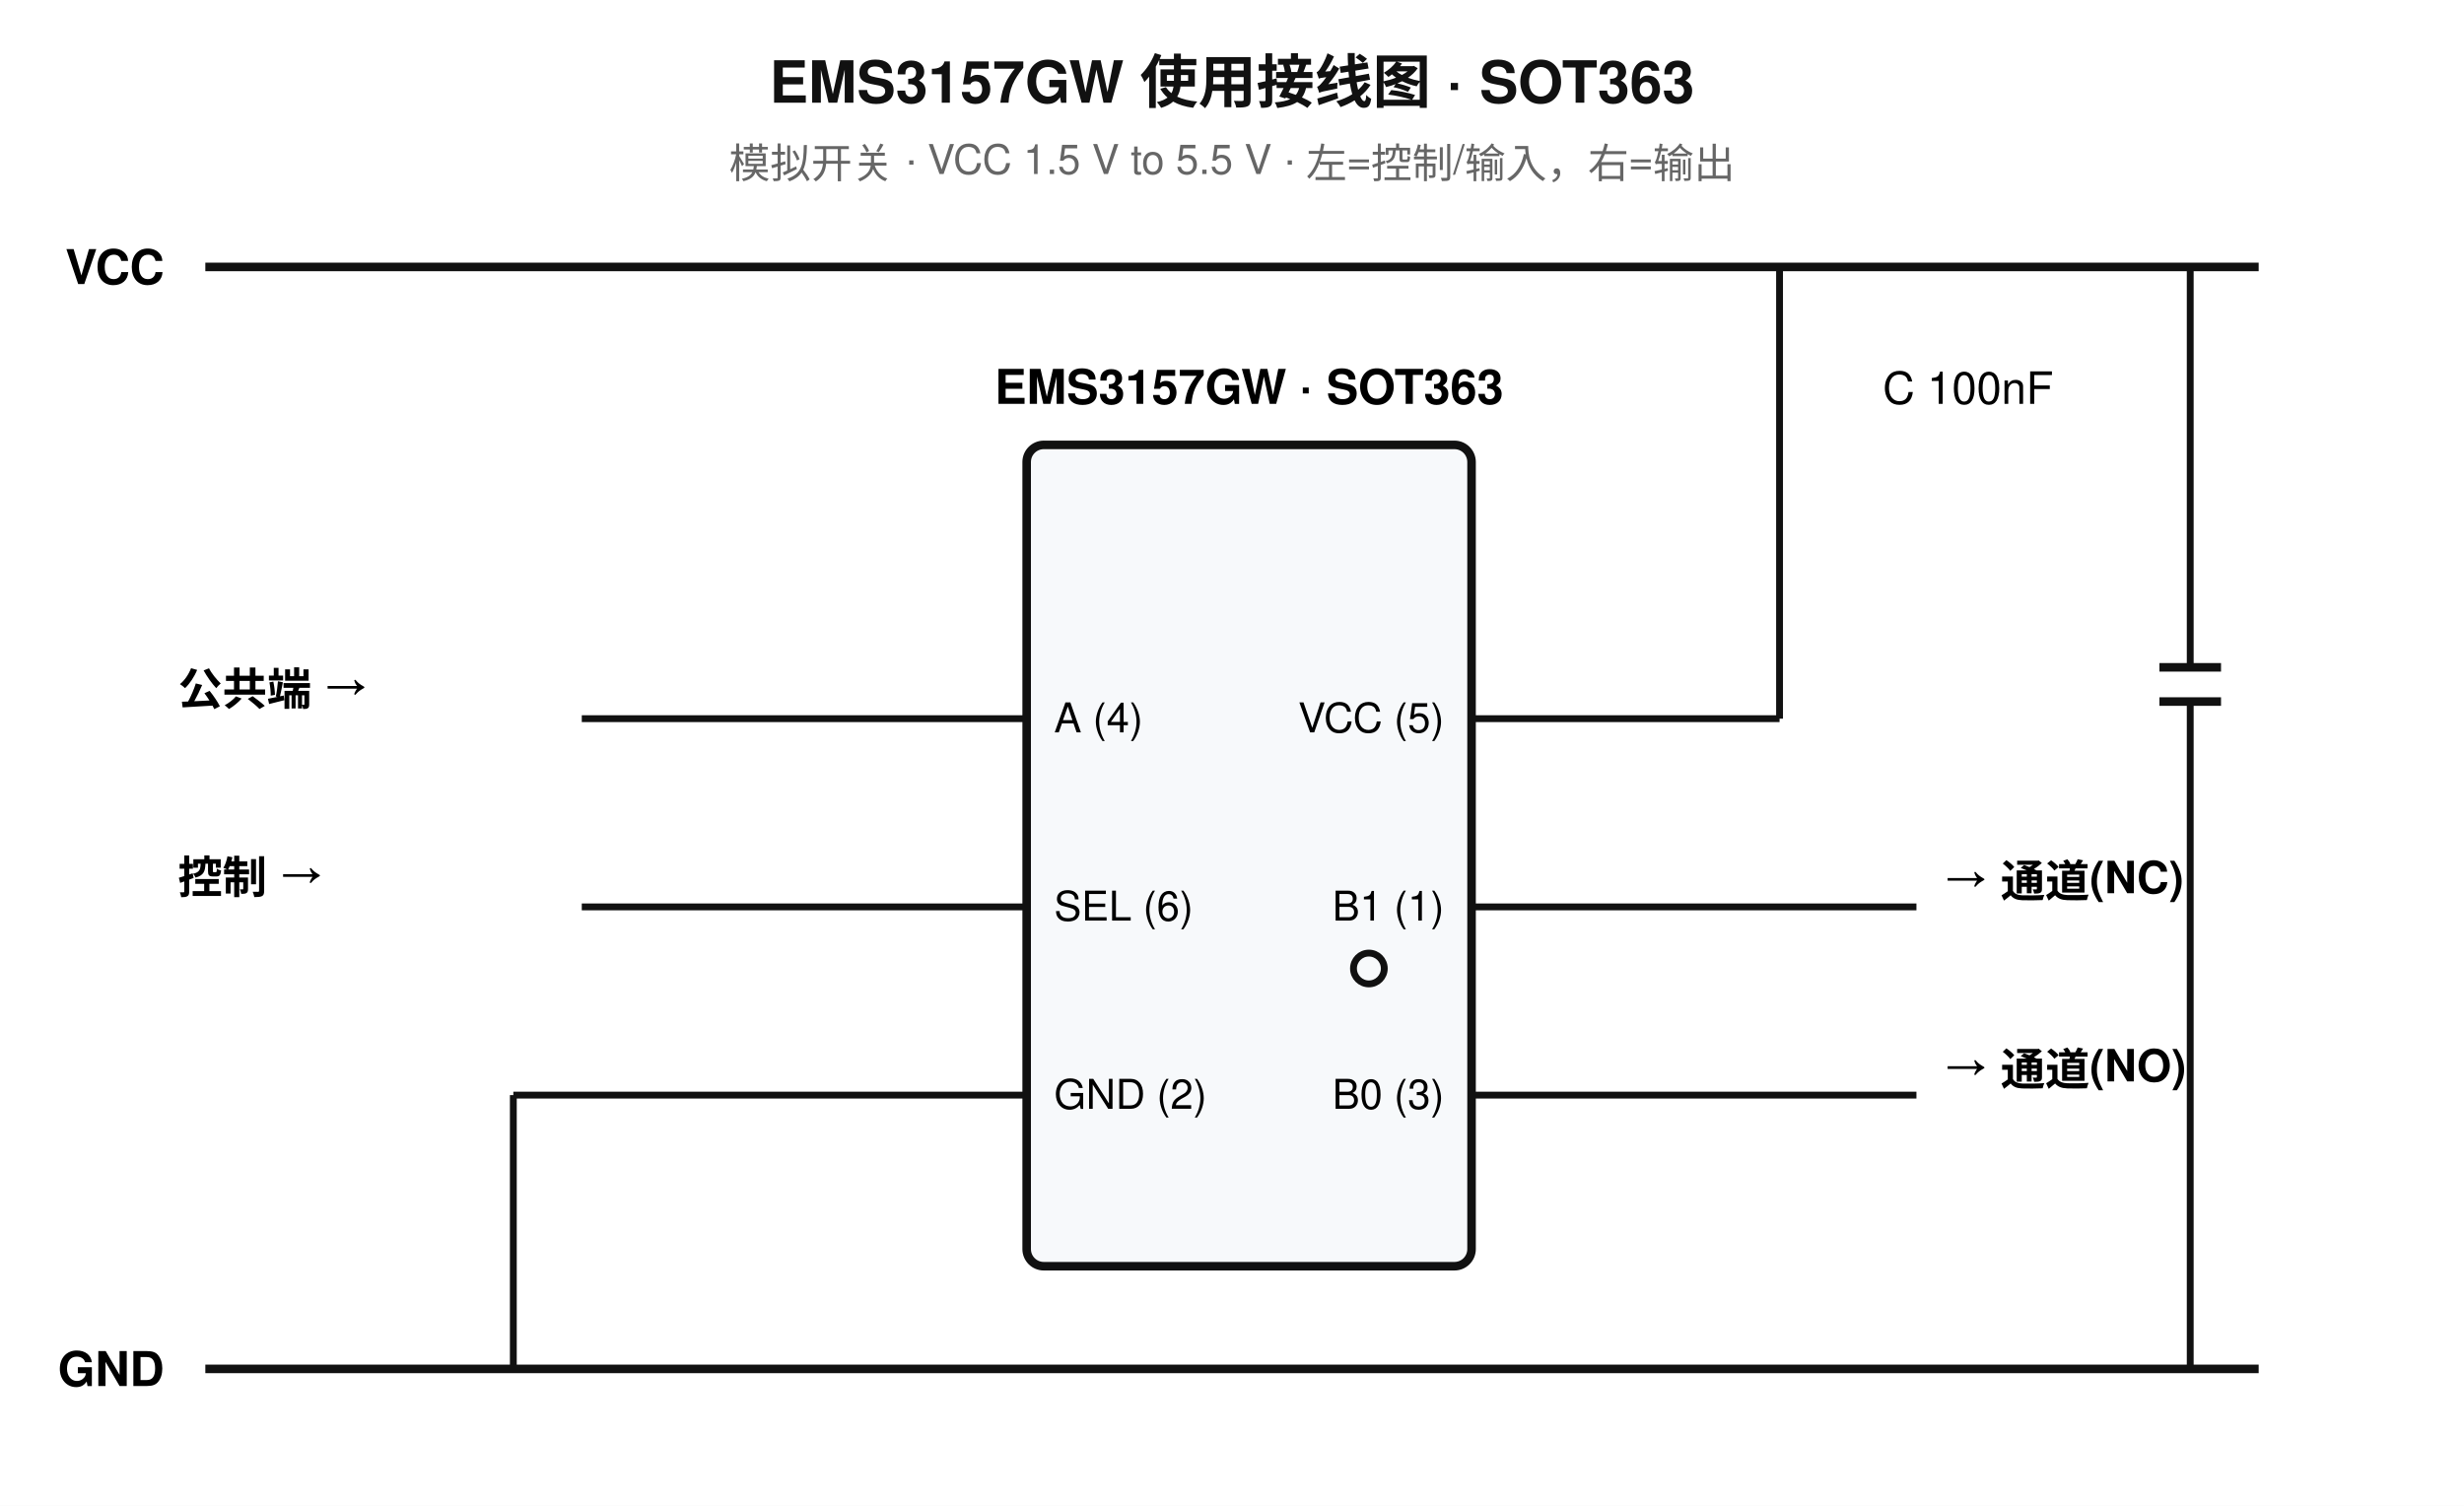
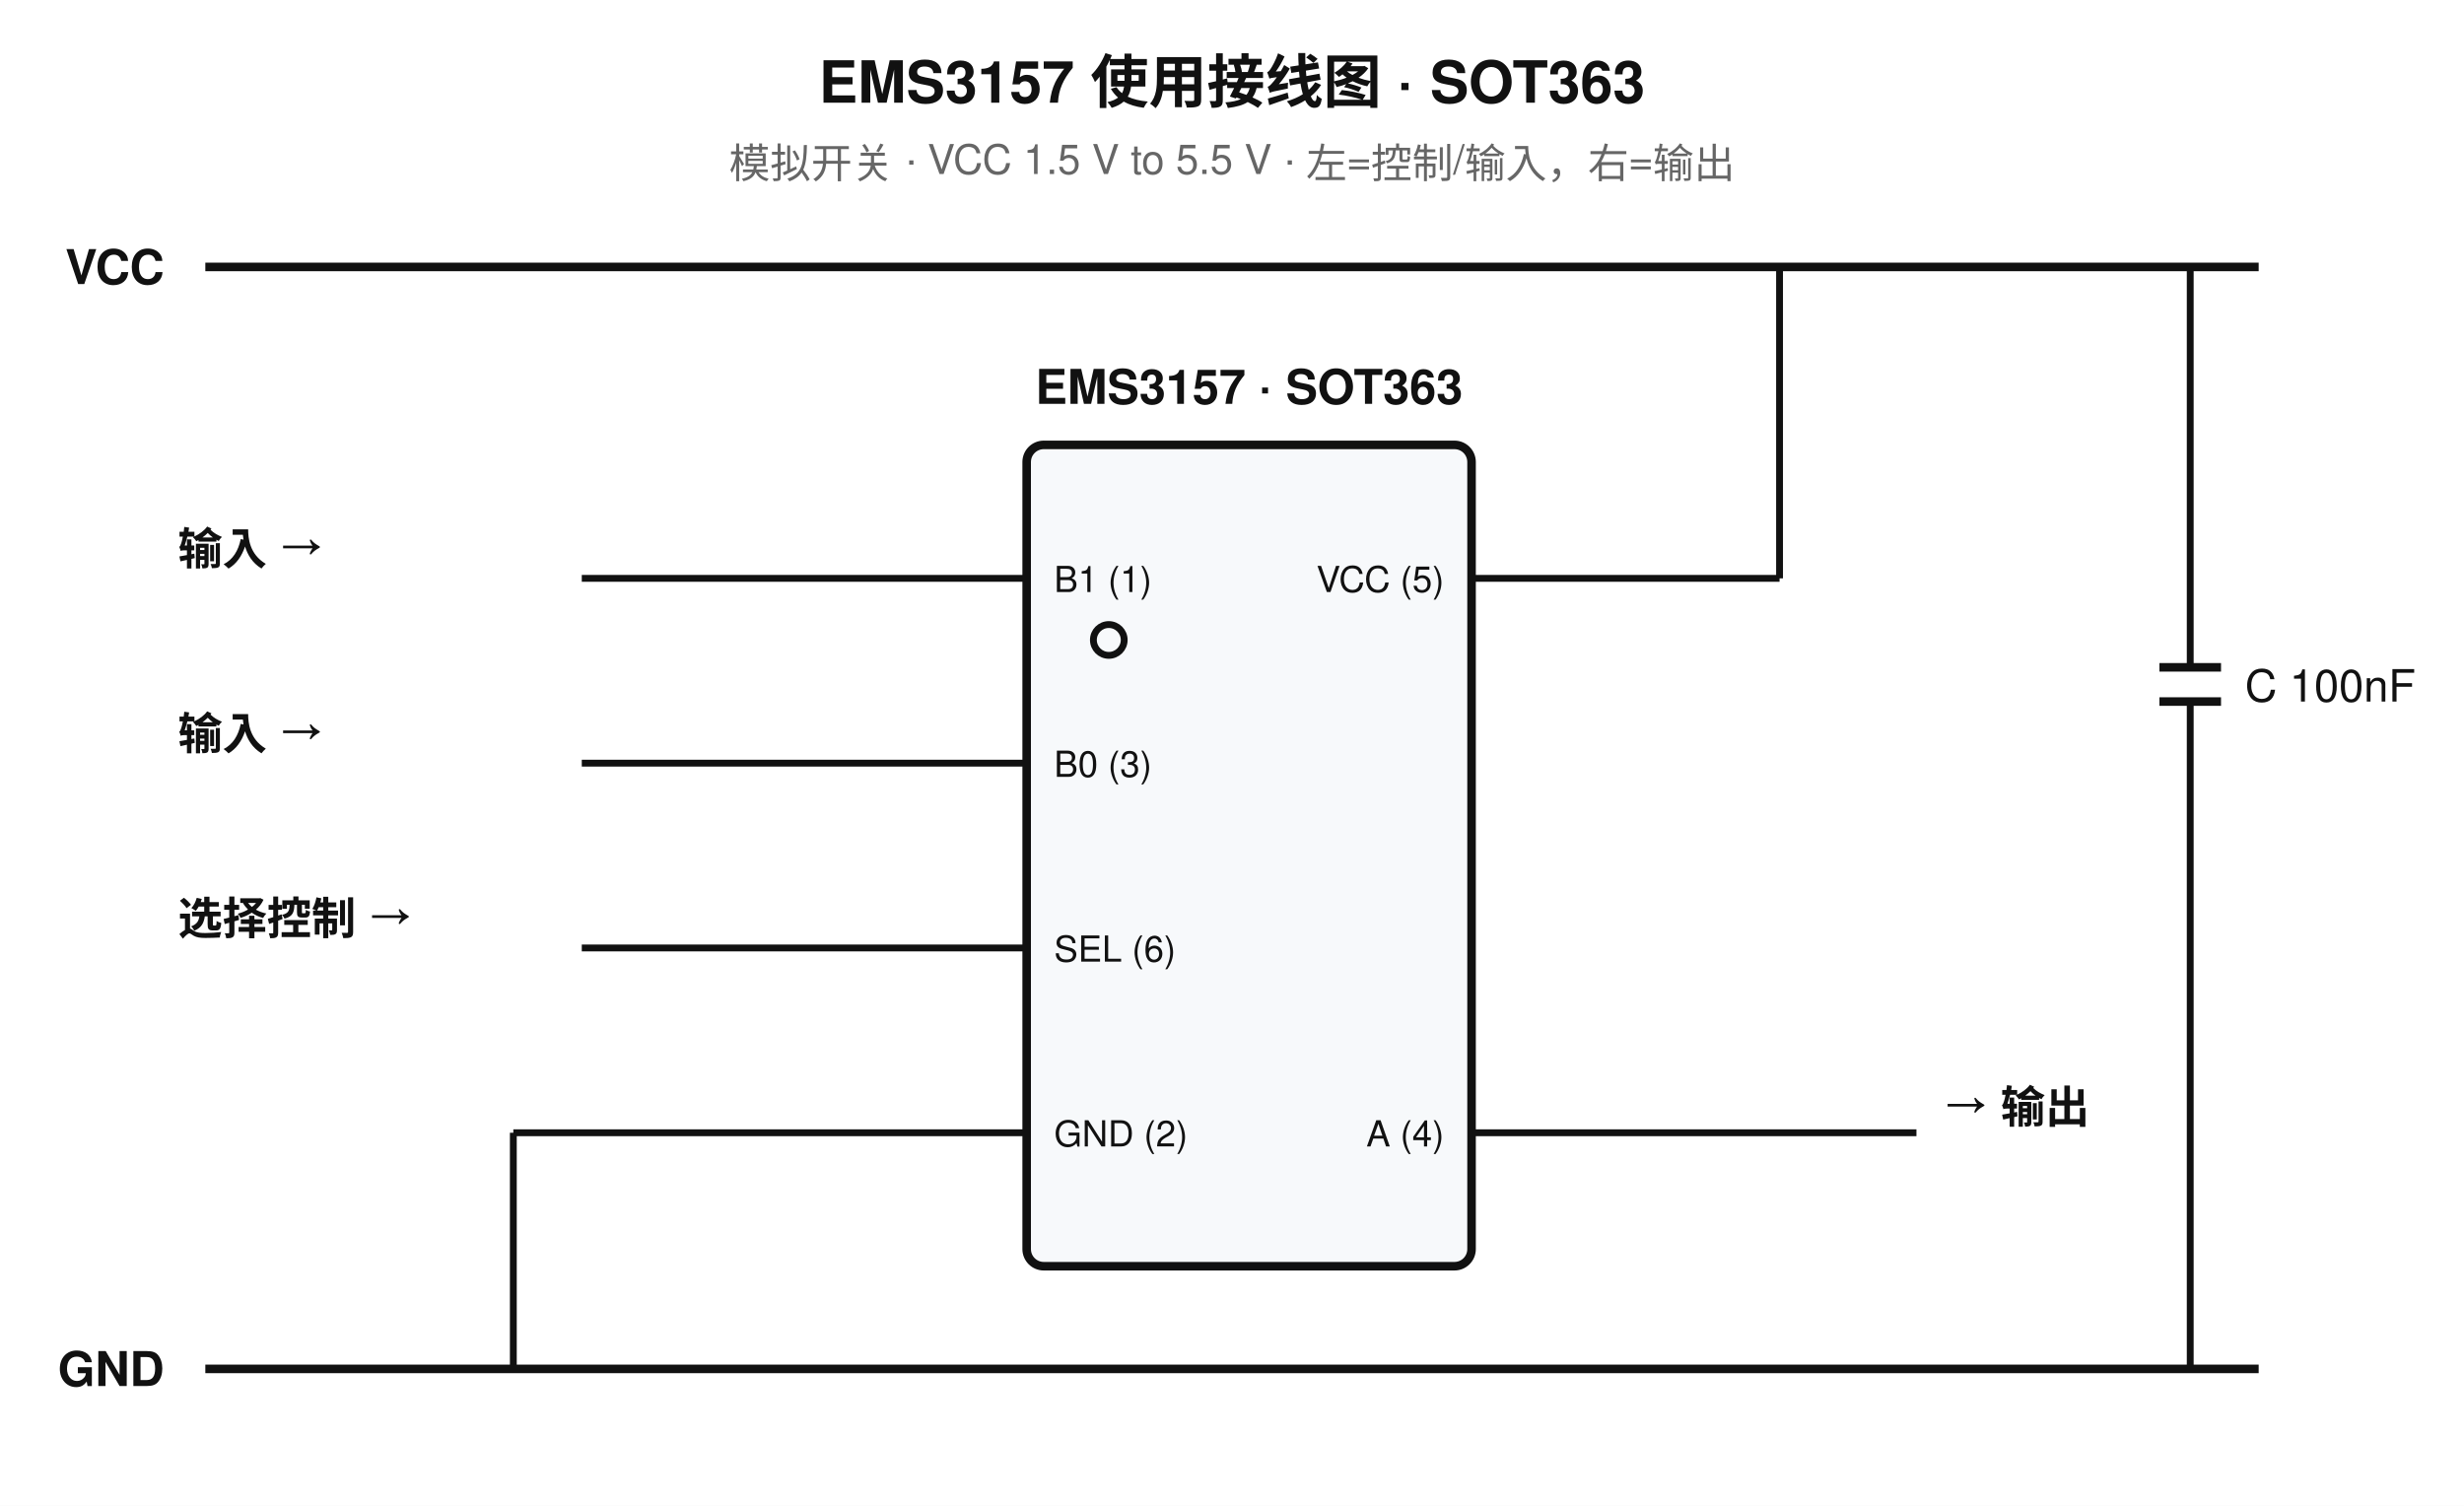
<svg xmlns="http://www.w3.org/2000/svg" viewBox="0 0 720 440" font-family="Helvetica,Arial,sans-serif">
  <rect width="720" height="440" fill="#fff" />
-   <text x="360" y="30" text-anchor="middle" font-size="17" font-weight="bold" fill="#111">EMS3157GW 使用接线图 · SOT363</text>
+   <text x="360" y="30" text-anchor="middle" font-size="17" font-weight="bold" fill="#111">EMS3157 使用接线图 · SOT363</text>
  <text x="360" y="52" text-anchor="middle" font-size="12" fill="#666">模拟开关 · VCC 1.5 V to 5.5 V · 左=控制/输入，右=输出</text>
  <line x1="60" y1="78" x2="660" y2="78" stroke="#111" stroke-width="2.5" />
-   <text x="48" y="83" text-anchor="end" font-size="14" font-weight="bold">VCC</text>
+   <text x="48" y="83" text-anchor="end" font-size="14" font-weight="bold" fill="#111">VCC</text>
  <line x1="60" y1="400" x2="660" y2="400" stroke="#111" stroke-width="2.5" />
-   <text x="48" y="405" text-anchor="end" font-size="14" font-weight="bold">GND</text>
-   <text x="365" y="118" text-anchor="middle" font-size="14" font-weight="bold">EMS3157GW · SOT363</text>
+   <text x="48" y="405" text-anchor="end" font-size="14" font-weight="bold" fill="#111">GND</text>
+   <text x="365" y="118" text-anchor="middle" font-size="14" font-weight="bold" fill="#111">EMS3157 · SOT363</text>
  <rect x="300" y="130" width="130" height="240" rx="5" fill="#f7f9fb" stroke="#111" stroke-width="2.5" />
-   <text x="308" y="214" font-size="12" text-anchor="start">A (4)</text>
-   <line x1="300" y1="210" x2="170" y2="210" stroke="#111" stroke-width="2" />
-   <text x="52" y="206" font-size="13" font-weight="bold">公共端 →</text>
-   <text x="308" y="269" font-size="12" text-anchor="start">SEL (6)</text>
-   <line x1="300" y1="265" x2="170" y2="265" stroke="#111" stroke-width="2" />
-   <text x="52" y="261" font-size="13" font-weight="bold">控制 →</text>
-   <text x="308" y="324" font-size="12" text-anchor="start">GND (2)</text>
-   <line x1="300" y1="320" x2="150" y2="320" stroke="#111" stroke-width="2" />
-   <line x1="150" y1="320" x2="150" y2="400" stroke="#111" stroke-width="2" />
-   <text x="422" y="214" font-size="12" text-anchor="end">VCC (5)</text>
-   <line x1="430" y1="210" x2="520" y2="210" stroke="#111" stroke-width="2" />
-   <line x1="520" y1="210" x2="520" y2="78" stroke="#111" stroke-width="2" />
-   <text x="422" y="269" font-size="12" text-anchor="end">B1 (1)</text>
-   <line x1="430" y1="265" x2="560" y2="265" stroke="#111" stroke-width="2" />
-   <text x="568" y="261" font-size="13" font-weight="bold">→ 通道(NC)</text>
-   <text x="422" y="324" font-size="12" text-anchor="end">B0 (3)</text>
-   <line x1="430" y1="320" x2="560" y2="320" stroke="#111" stroke-width="2" />
-   <text x="568" y="316" font-size="13" font-weight="bold">→ 通道(NO)</text>
-   <circle cx="400" cy="283" r="4.5" fill="none" stroke="#111" stroke-width="2" />
+   <text x="308" y="173.0" font-size="10.5" fill="#111">B1 (1)</text>
+   <line x1="300" y1="169.0" x2="170" y2="169.0" stroke="#111" stroke-width="2" />
+   <text x="52" y="165.0" font-size="13" font-weight="bold" fill="#111">输入 →</text>
+   <text x="308" y="227.0" font-size="10.5" fill="#111">B0 (3)</text>
+   <line x1="300" y1="223.0" x2="170" y2="223.0" stroke="#111" stroke-width="2" />
+   <text x="52" y="219.0" font-size="13" font-weight="bold" fill="#111">输入 →</text>
+   <text x="308" y="281.0" font-size="10.5" fill="#111">SEL (6)</text>
+   <line x1="300" y1="277.0" x2="170" y2="277.0" stroke="#111" stroke-width="2" />
+   <text x="52" y="273.0" font-size="13" font-weight="bold" fill="#111">选择控制 →</text>
+   <text x="308" y="335.0" font-size="10.5" fill="#111">GND (2)</text>
+   <line x1="300" y1="331.0" x2="150" y2="331.0" stroke="#111" stroke-width="2" />
+   <line x1="150" y1="331.0" x2="150" y2="400" stroke="#111" stroke-width="2" />
+   <text x="422" y="173.0" text-anchor="end" font-size="10.5" fill="#111">VCC (5)</text>
+   <line x1="430" y1="169.0" x2="520" y2="169.0" stroke="#111" stroke-width="2" />
+   <line x1="520" y1="169.0" x2="520" y2="78" stroke="#111" stroke-width="2" />
+   <text x="422" y="335.0" text-anchor="end" font-size="10.5" fill="#111">A (4)</text>
+   <line x1="430" y1="331.0" x2="560" y2="331.0" stroke="#111" stroke-width="2" />
+   <text x="568" y="327.0" font-size="13" font-weight="bold" fill="#111">→ 输出</text>
+   <circle cx="324" cy="187.0" r="4.5" fill="none" stroke="#111" stroke-width="2" />
+   <text x="656" y="205" font-size="13" fill="#111">C 100nF</text>
  <line x1="640" y1="78" x2="640" y2="195" stroke="#111" stroke-width="2" />
  <line x1="631" y1="195" x2="649" y2="195" stroke="#111" stroke-width="2.5" />
  <line x1="631" y1="205" x2="649" y2="205" stroke="#111" stroke-width="2.5" />
  <line x1="640" y1="205" x2="640" y2="400" stroke="#111" stroke-width="2" />
-   <text x="600" y="118" text-anchor="end" font-size="13">C 100nF</text>
</svg>
